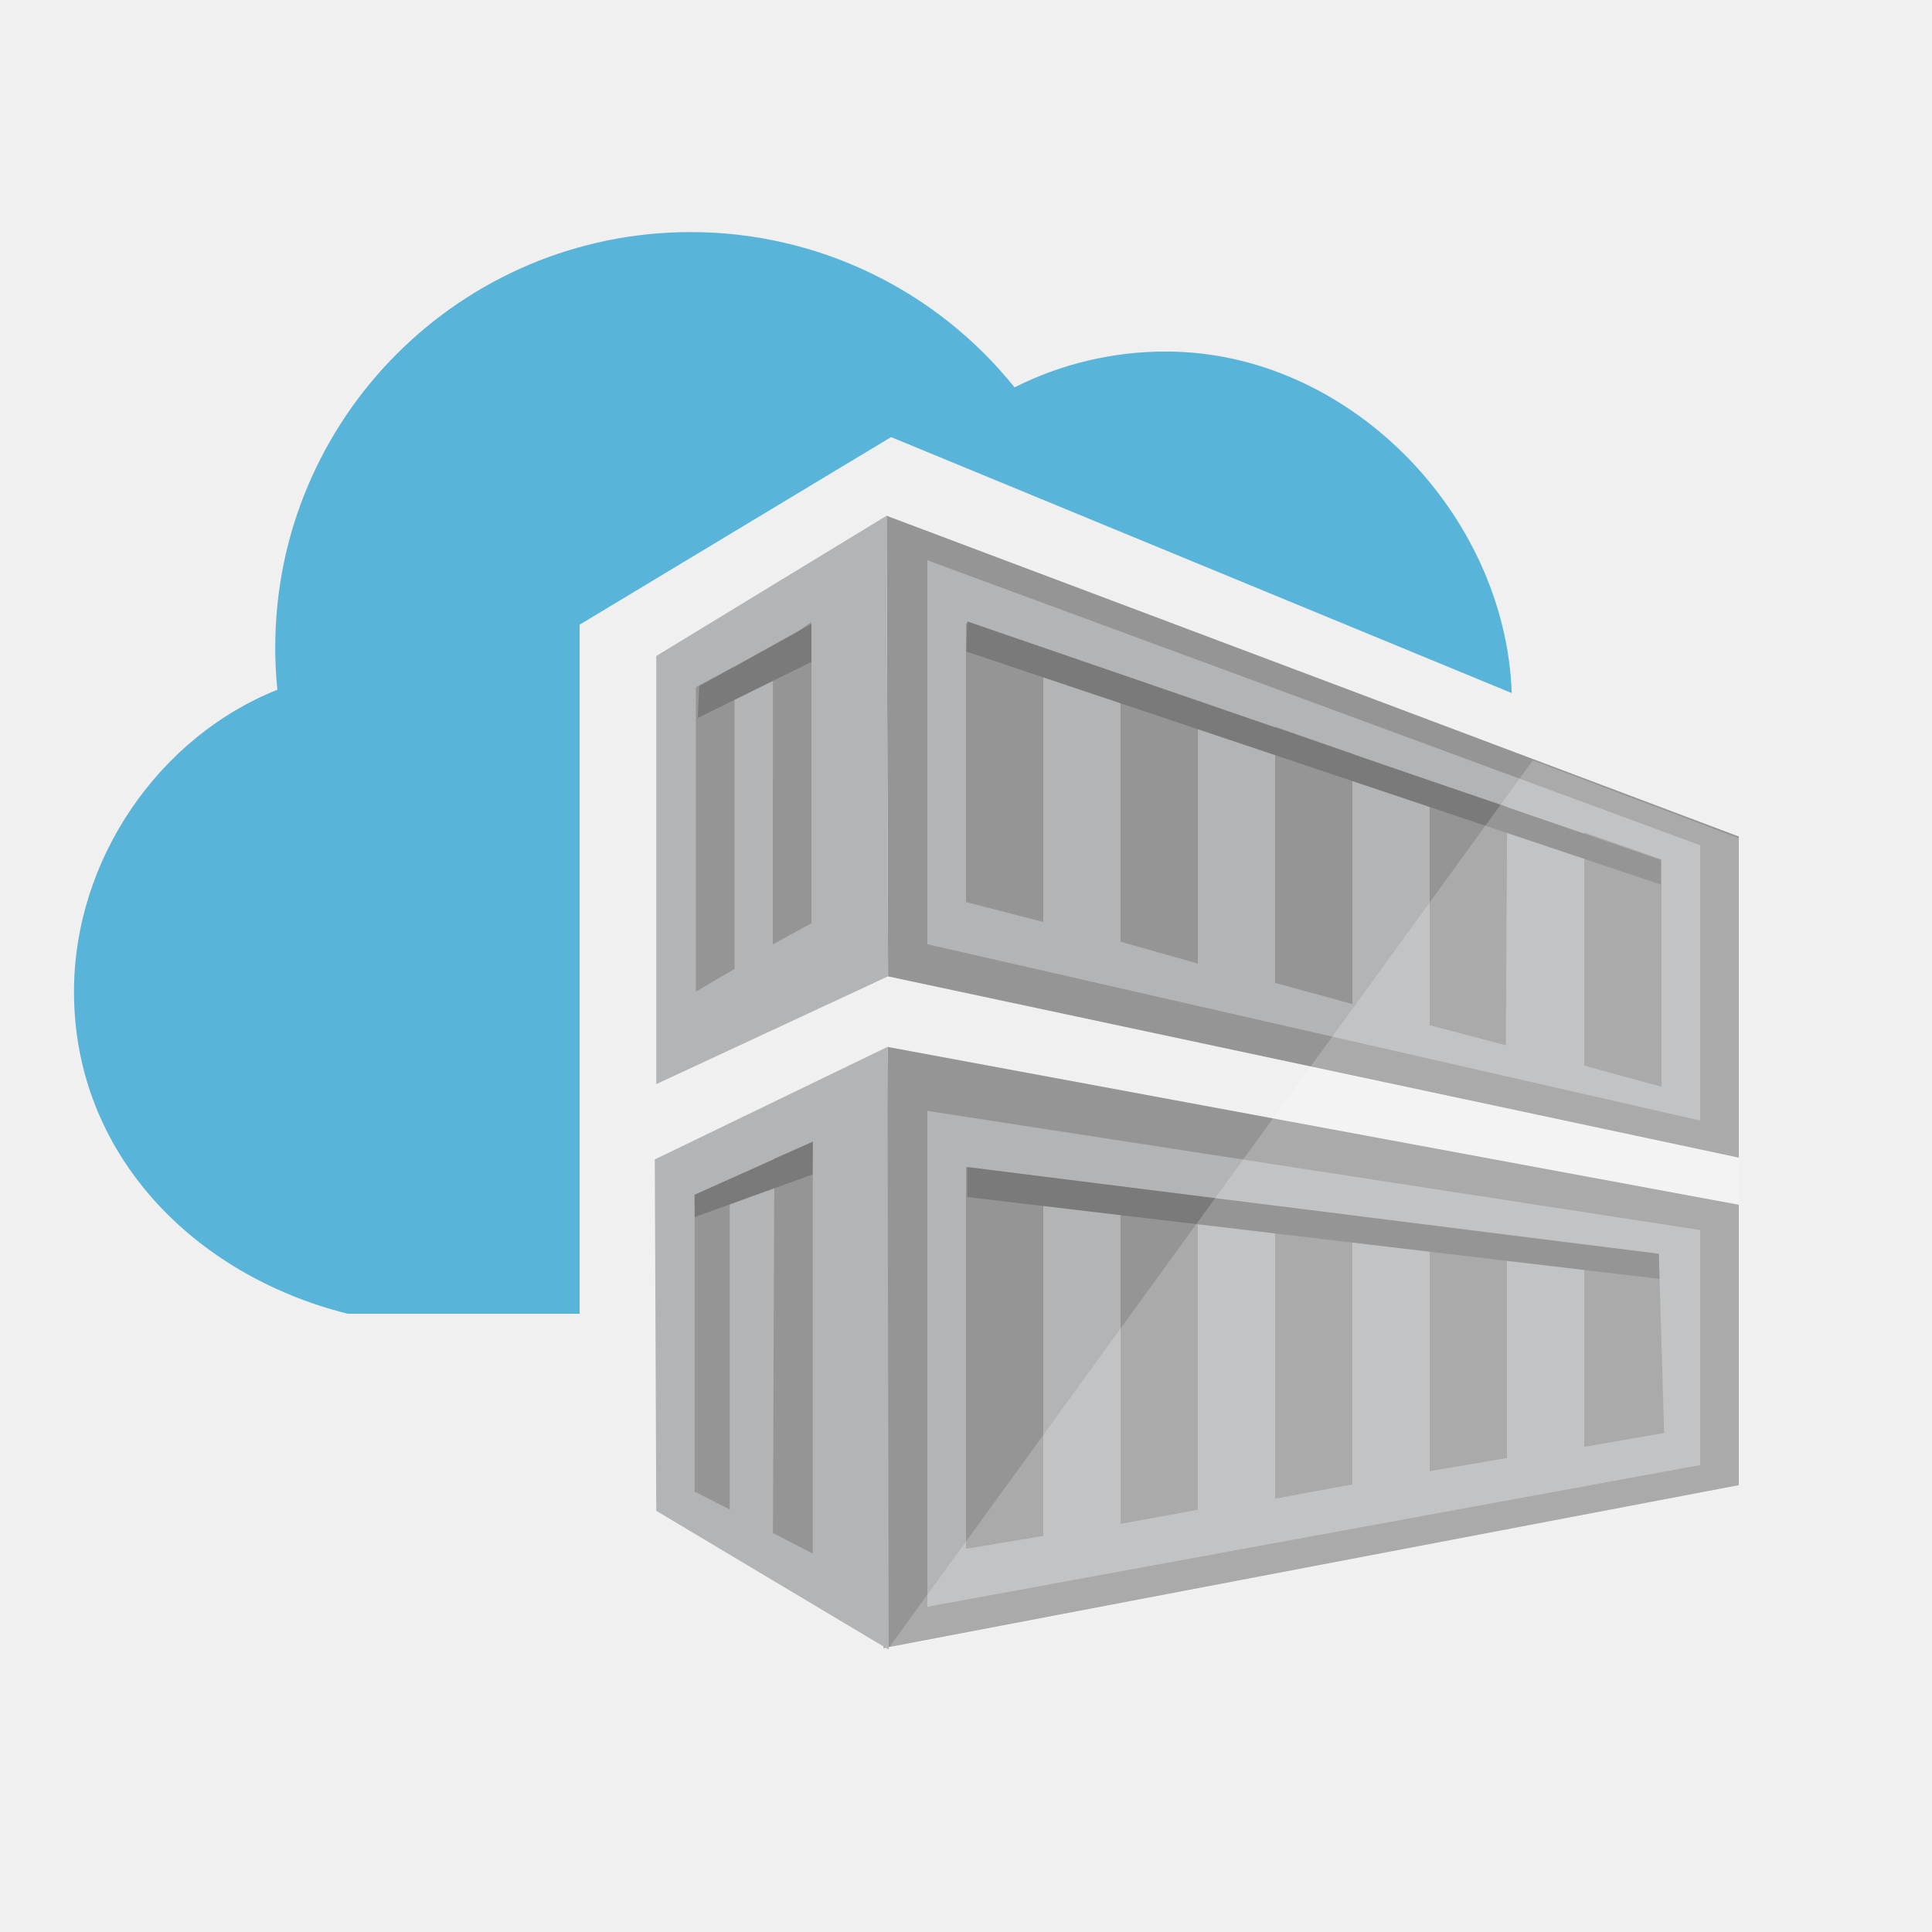
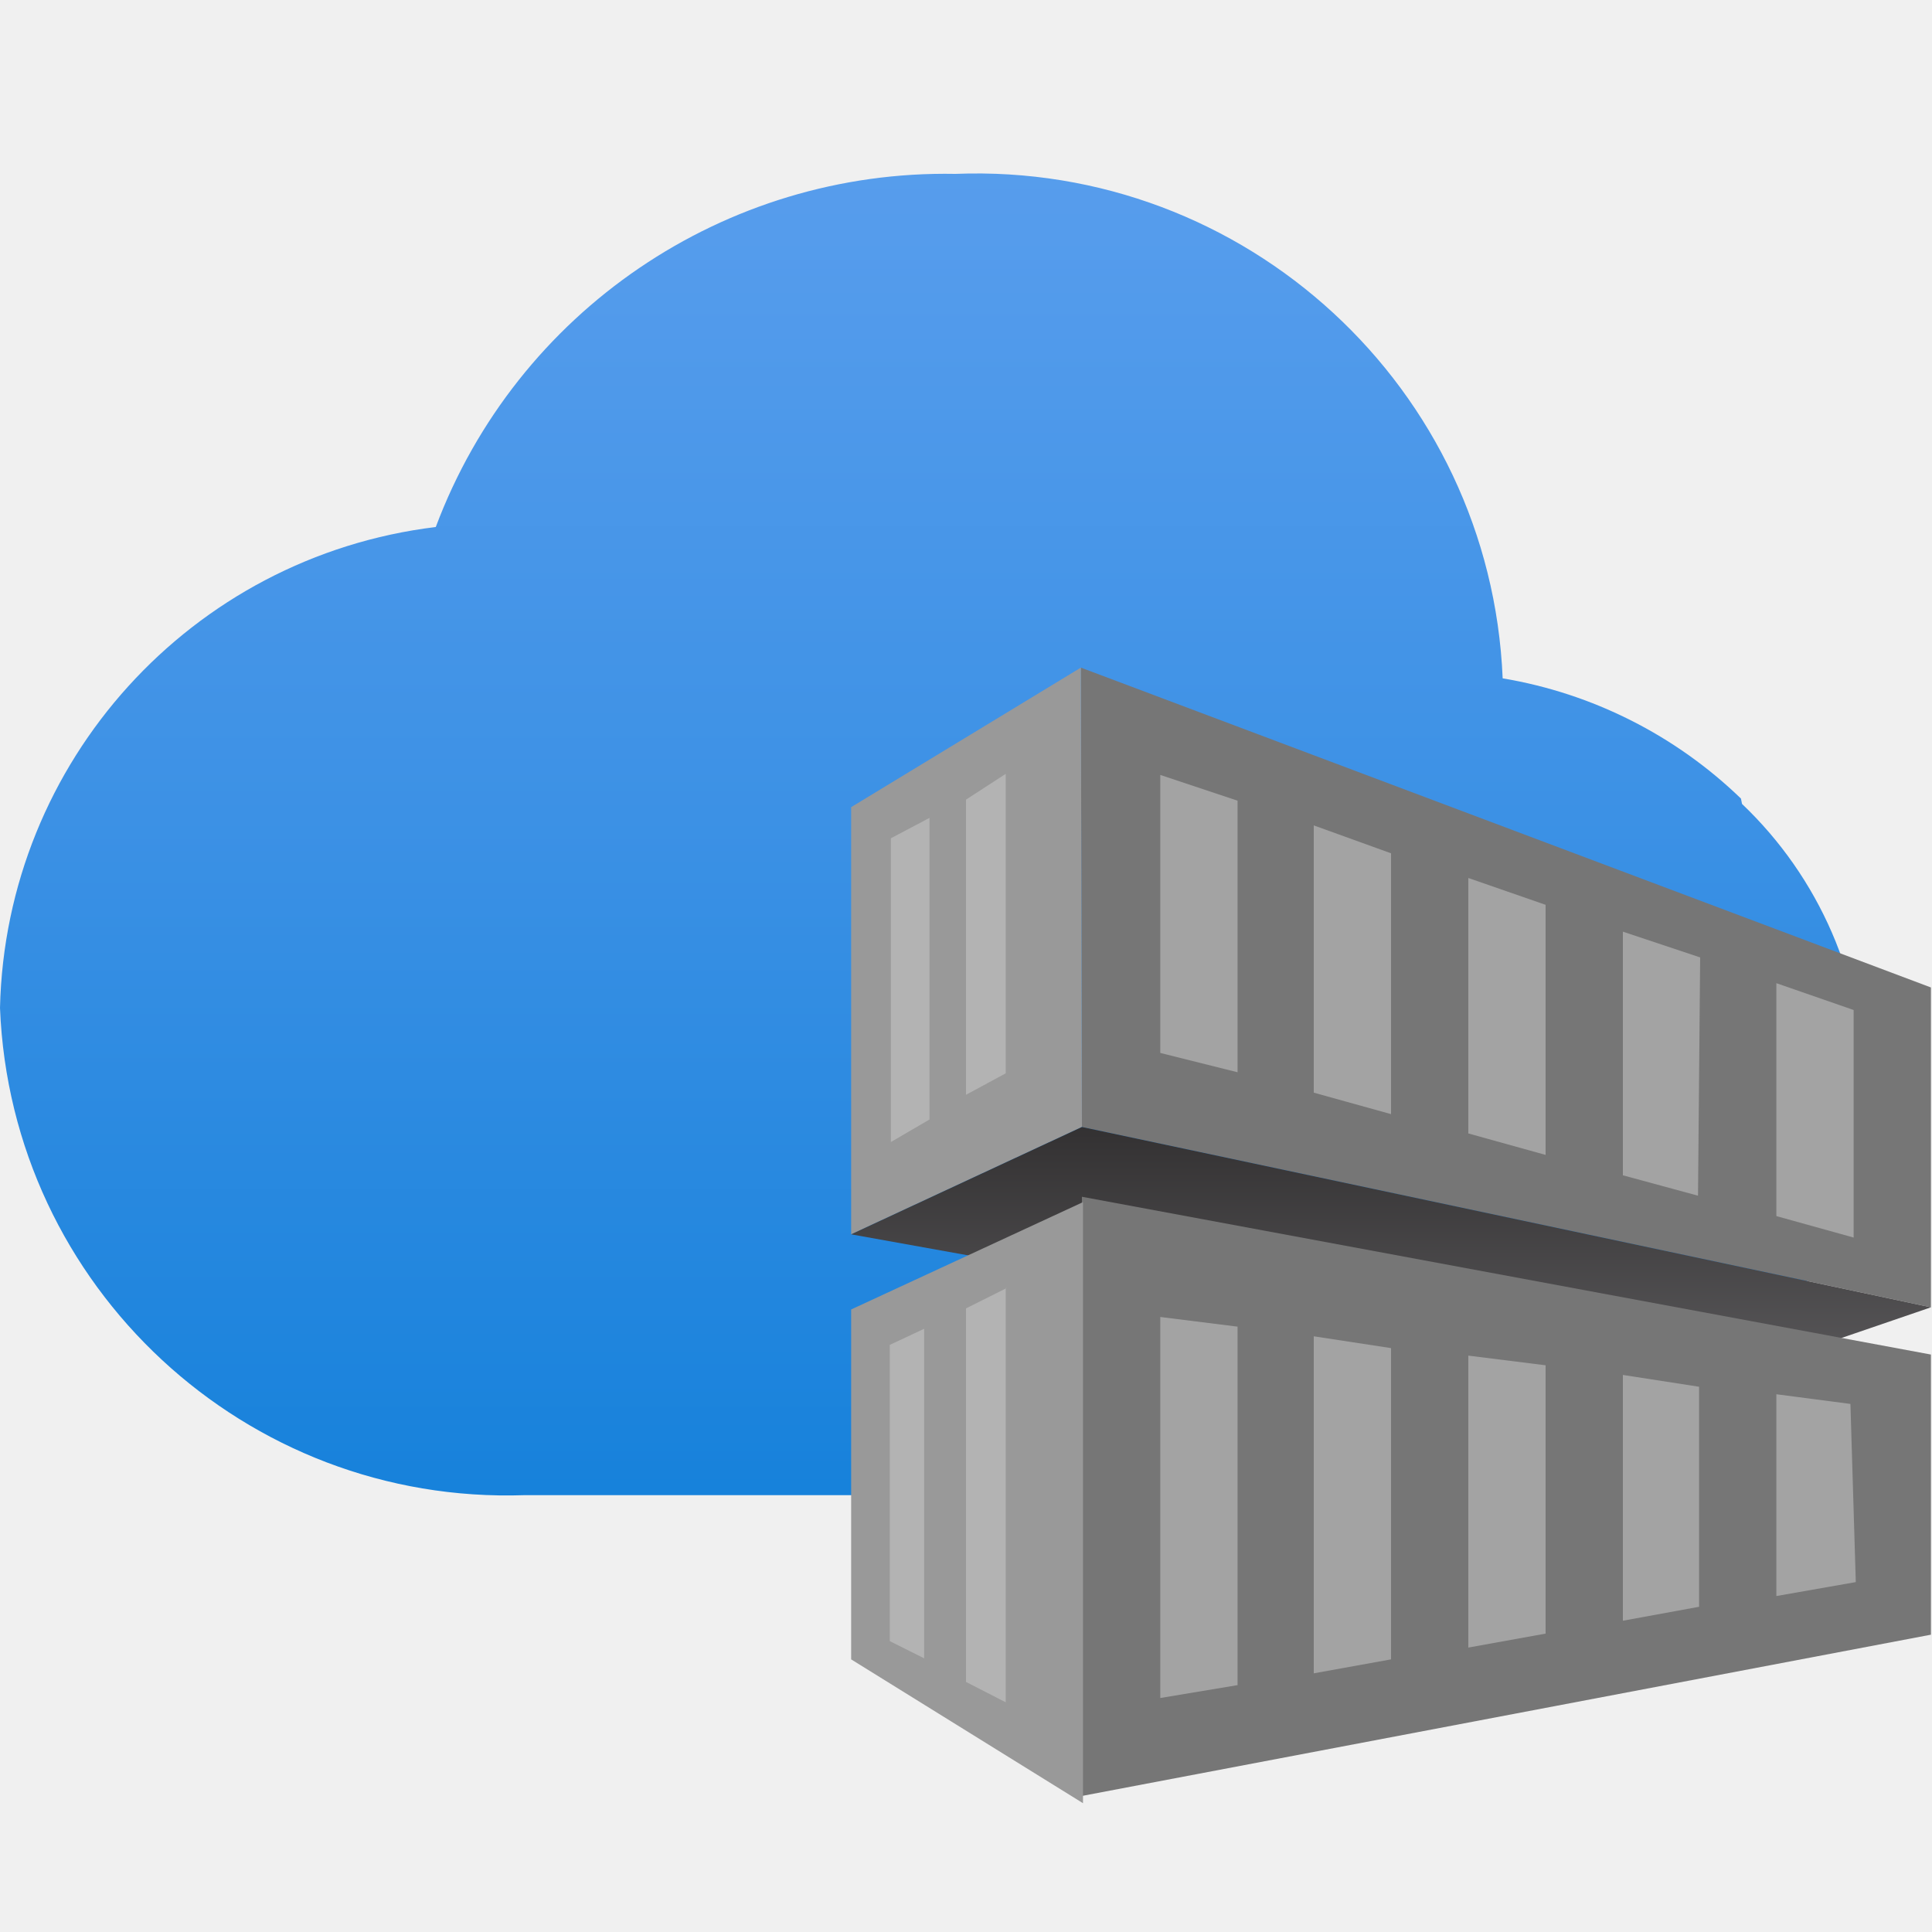
- <svg xmlns="http://www.w3.org/2000/svg" id="Layer_1" viewBox="0 0 50 50">
-   <style>.st0{fill:#59b4d9}.st1{fill:#959595}.st2{fill:#b3b4b5}.st3{fill:#7a7a7a}.st4{opacity:.2;fill:#fff}</style>
-   <path class="st0" d="M15 34H9c-4-1-7.085-4.151-7.085-8.33 0-3.459 2.232-6.617 5.263-7.819a10.937 10.937 0 0 1-.055-1.092c0-5.94 4.817-10.753 10.757-10.753a10.74 10.74 0 0 1 8.376 4.019 8.672 8.672 0 0 1 3.924-.927c4.704 0 8.778 4.173 8.944 8.839l-16.063-6.625L15 16.167V34z" />
-   <path class="st1" d="M45 38.435l-22.132 4.218.102-15.559L45 31.179v7.256zM22.945 13.348L45 21.649v8.311l-22.017-4.691" />
-   <path class="st2" d="M22.983 25.268l-5.999 2.789v-11.08l5.96-3.63M44 29l-20-4.563V14.5l20 7.375V29zm-11-3.563l2 .548v-6.478l-2-.7v6.63zm-2-7.268l-2-.722v6.926l2 .564v-6.768zm6 8.363l1.972.52.034-6.175-2.006-.67v6.325zm-12-3.187l2 .515v-7.07l-2-.658v7.213zm18-1.101l-2-.7v6.034l2 .548v-5.882zM24 28.75v12.833l20-3.667V31.833L24 28.75zm1 11.333v-9.875l2 .25v9.292l-2 .333zm6-1.01l-2 .365v-8.73L31 31v8.073zm2-.288v-7.577l2 .25v6.958l-2 .369zm6-1.052l-2 .34v-6.365L39 32v5.733zm4.068-.647L41 37.444v-5.236l1.931.241.137 4.637z" />
-   <path class="st1" d="M19.009 25.077l-1 .585v-7.88l1-.538v7.833zM21 16.098l-.997.688L20 24.44l1-.547v-7.795z" />
-   <path class="st2" d="M16.984 39.1l-.038-9.094 6.021-2.912L23 42.691" />
-   <path class="st1" d="M18.887 39.066l-.91-.463v-7.679l.91-.41v8.552zm2.147-9.518l-.993.435-.038 9.69 1.032.535v-10.66z" />
-   <path class="st3" d="M42.981 22.892l-17.977-6.031.029-.779 17.948 6.175v.635zm-.05 9.556l-17.899-2.246v.777l17.916 2.119-.017-.65zM21 17.129v-.982l-2.904 1.611-.039.825L21 17.129zm-3.019 14.369l3.049-1.104.006-.847-3.061 1.374.006.577z" />
-   <path class="st4" d="M45 21.695v16.74L23 42.65l16.669-22.973L45 21.695z" />
+ <svg xmlns="http://www.w3.org/2000/svg" id="e8ee89e7-5497-43af-8237-07da56b0594c" data-name="fluent_icons" width="18" height="18" viewBox="0 0 18 18">
+   <defs>
+     <linearGradient id="acf8419d-8bd3-4d4c-a313-79bfa4dbbb30" x1="8.67" y1="17.54" x2="8.67" y2="-1.19" gradientUnits="userSpaceOnUse">
+       <stop offset="0" stop-color="#0078d4" />
+       <stop offset="0.16" stop-color="#1380da" />
+       <stop offset="0.53" stop-color="#3c91e5" />
+       <stop offset="0.82" stop-color="#559cec" />
+       <stop offset="1" stop-color="#5ea0ef" />
+     </linearGradient>
+     <linearGradient id="b70b4374-3fee-4f3a-a2a1-8f4484807b01" x1="12.96" y1="10.5" x2="12.96" y2="12.92" gradientUnits="userSpaceOnUse">
+       <stop offset="0" stop-color="#333132" />
+       <stop offset="1" stop-color="#5b5a5c" />
+     </linearGradient>
+   </defs>
+   <path d="M16.22,7.44A4.19,4.19,0,0,0,14,6.32,4.91,4.91,0,0,0,8.9,1.62,5.07,5.07,0,0,0,4.06,4.91,4.62,4.62,0,0,0,0,9.39a4.73,4.73,0,0,0,4.89,4.54l.43,0h7.92l.21,0a4,4,0,0,0,3.92-3.81,3.67,3.67,0,0,0-1.14-2.63" fill="url(#acf8419d-8bd3-4d4c-a313-79bfa4dbbb30)" />
+   <polygon points="10.07 6.22 10.08 10.5 17.99 12.18 17.99 9.2 10.07 6.22" fill="#767676" />
+   <polyline points="10.07 6.22 7.93 7.52 7.93 11.5 10.08 10.5" fill="#999" />
+   <polygon points="13.68 10.56 14.4 10.76 14.4 8.43 13.68 8.18 13.68 10.56" fill="#a3a3a3" />
+   <polygon points="12.96 7.95 12.24 7.69 12.24 10.18 12.96 10.38 12.96 7.95" fill="#a3a3a3" />
+   <polygon points="15.12 10.95 15.82 11.14 15.84 8.92 15.12 8.68 15.12 10.95" fill="#a3a3a3" />
+   <polygon points="10.81 9.81 11.53 9.99 11.53 7.46 10.81 7.22 10.81 9.81" fill="#a3a3a3" />
+   <polygon points="17.27 9.41 16.55 9.16 16.55 11.33 17.27 11.53 17.27 9.41" fill="#a3a3a3" />
+   <path id="a8719886-8ecb-4bb1-abaf-d5d3808b2091" data-name="Path 1588" d="M8.66,10.43l-.36.21V7.81l.36-.19Zm.71-3.22L9,7.45V10.2L9.37,10Z" fill="#b3b3b3" />
+   <polygon points="17.99 12.18 15.83 12.92 7.93 11.5 10.08 10.5 17.99 12.18" fill="url(#b70b4374-3fee-4f3a-a2a1-8f4484807b01)" />
+   <polygon points="17.99 15.23 10.04 16.74 10.08 11.15 17.99 12.62 17.99 15.23" fill="#767676" />
+   <polygon points="10.81 15.82 10.81 12.27 11.53 12.36 11.53 15.7 10.81 15.82" fill="#a3a3a3" />
+   <polygon points="12.96 15.46 12.24 15.59 12.24 12.45 12.96 12.56 12.96 15.46 12.96 15.46" fill="#a3a3a3" />
+   <polygon points="13.68 15.35 13.68 12.63 14.4 12.72 14.4 15.22 13.68 15.35" fill="#a3a3a3" />
+   <polygon points="15.83 14.97 15.12 15.1 15.12 12.81 15.83 12.92 15.83 14.97" fill="#a3a3a3" />
+   <polygon points="17.29 14.74 16.55 14.87 16.55 12.99 17.24 13.08 17.29 14.74" fill="#a3a3a3" />
+   <path id="b8a4c988-6241-4bdc-bddf-c20634c3ebe1" data-name="Path 1589" d="M7.93,15.46V12.2l2.16-1v5.6Z" fill="#999" />
+   <path id="b623bcd9-1396-4807-80b7-64d0fc8848c0" data-name="Path 1590" d="M8.61,15.45l-.32-.16V12.53l.32-.15ZM9.38,12,9,12.19l0,3.48.37.19V12Z" fill="#b3b3b3" />
</svg>
